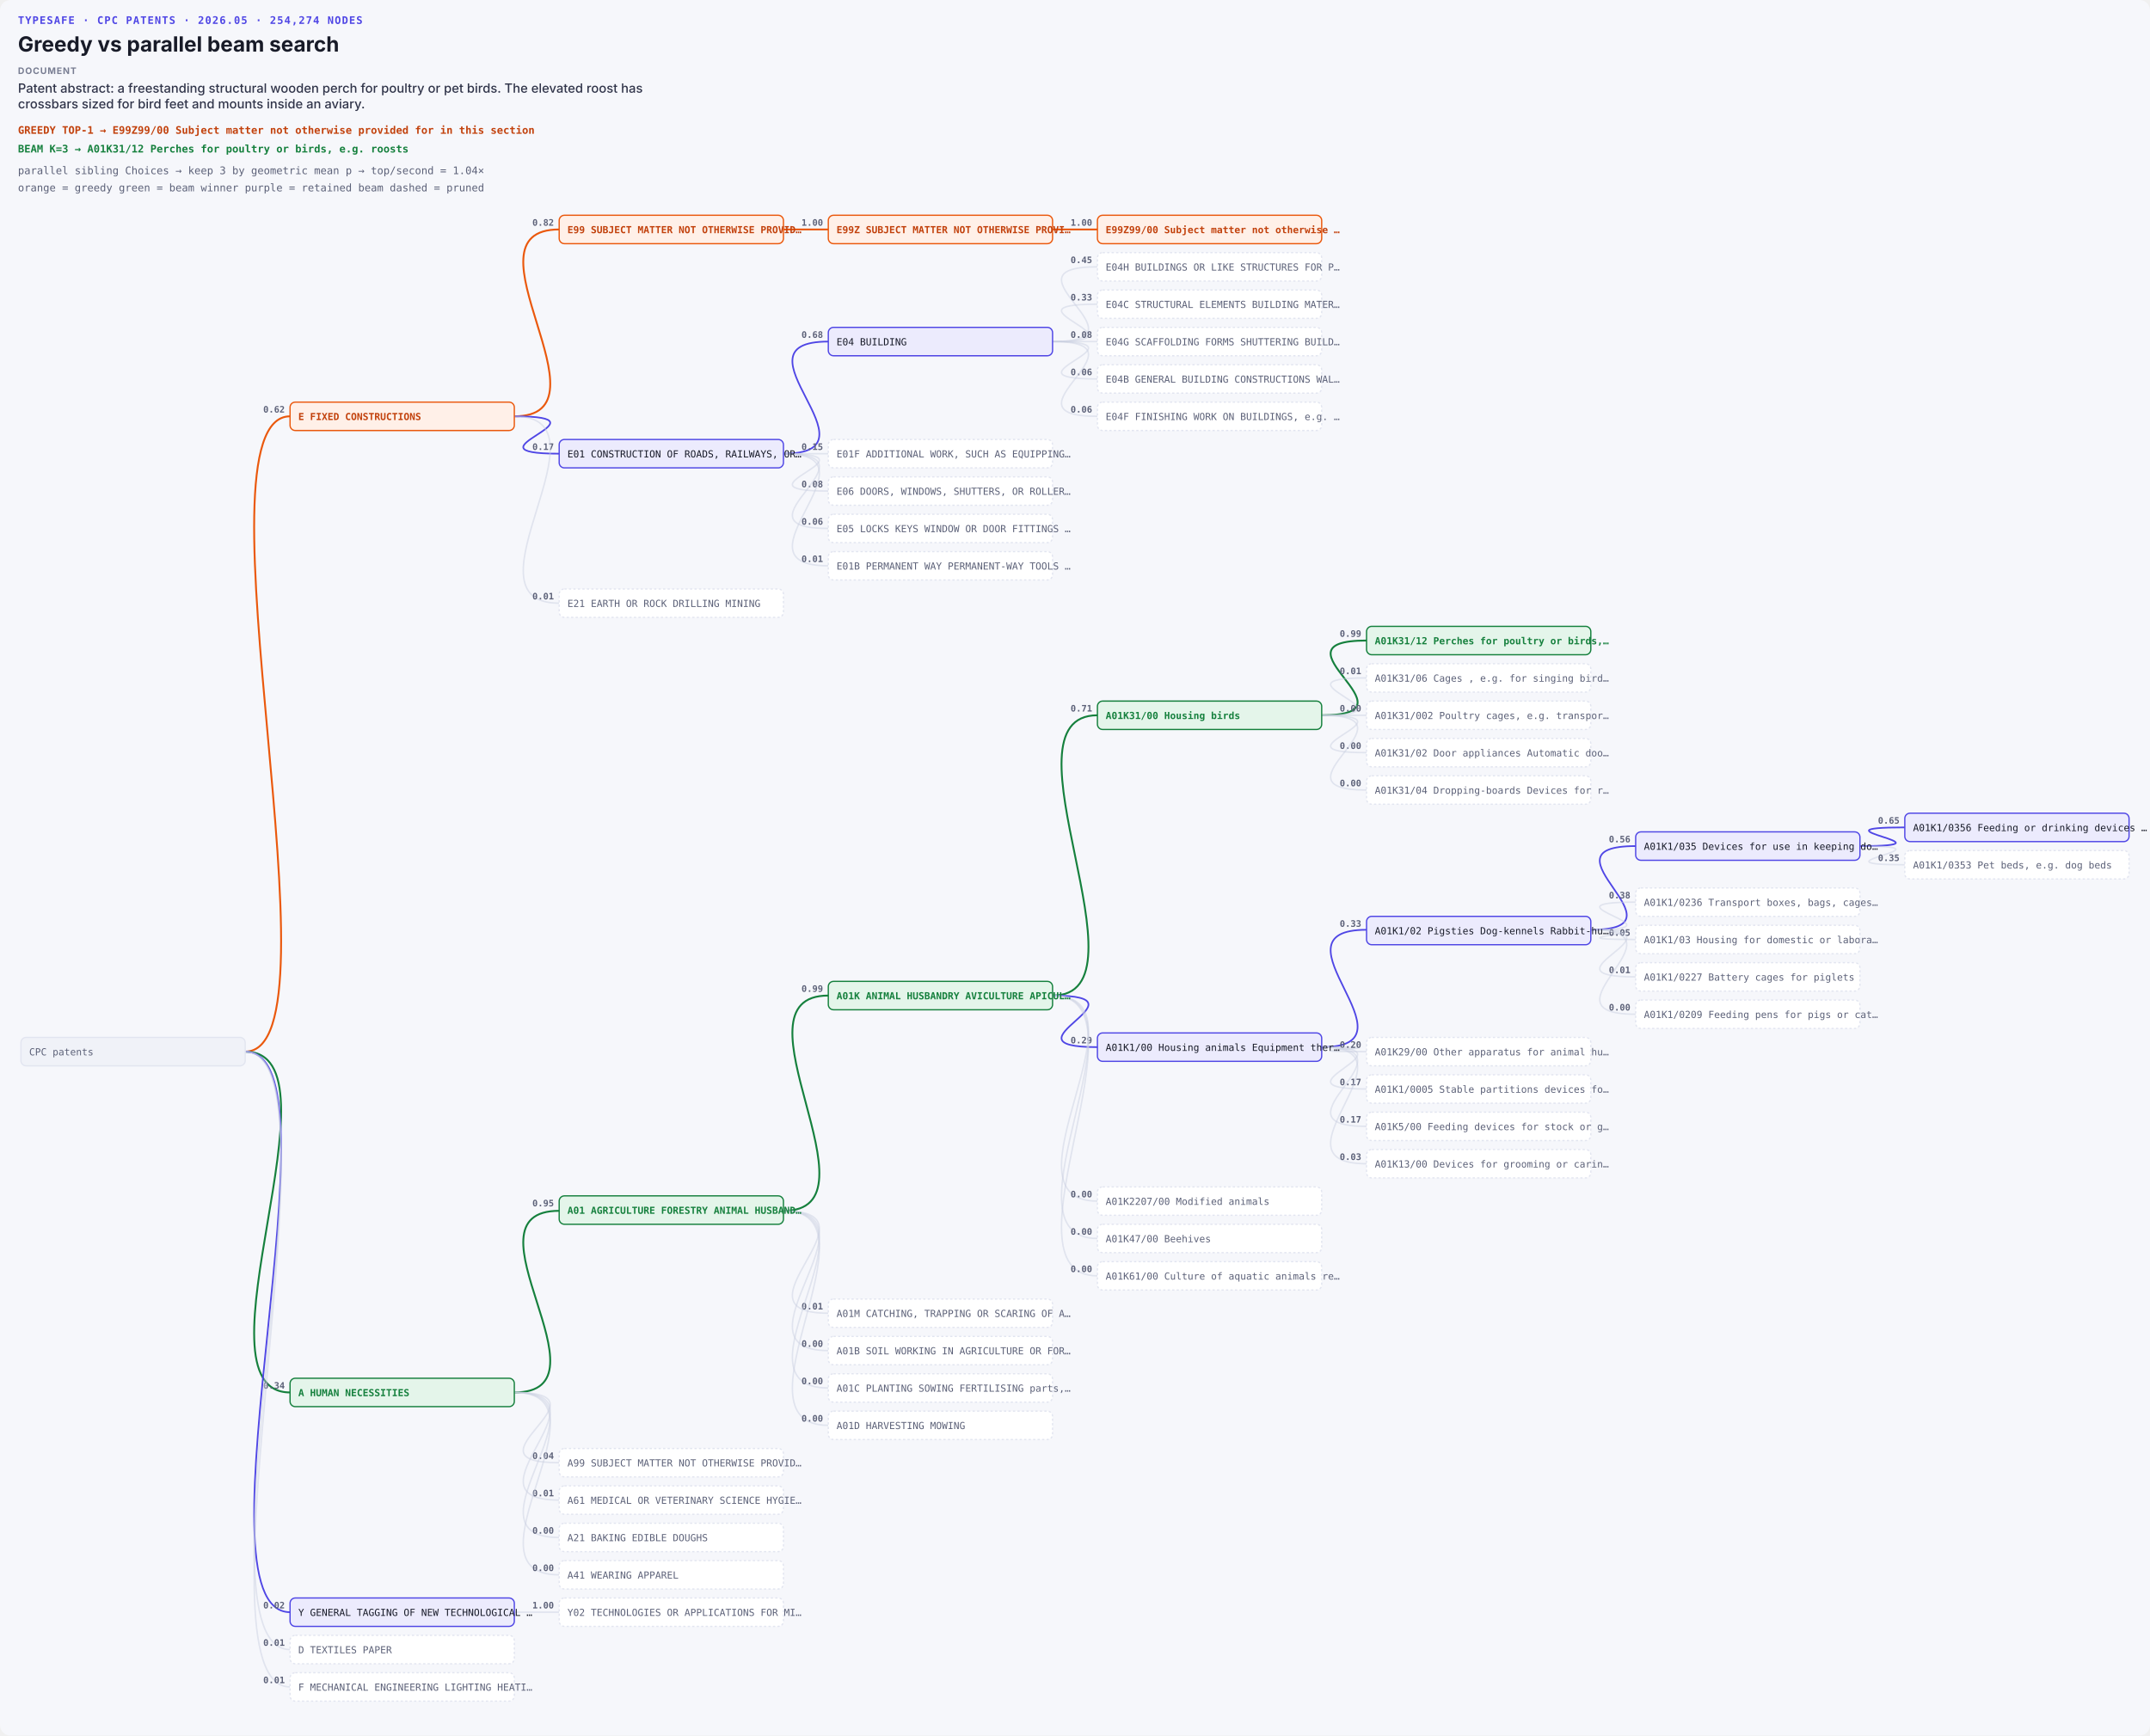
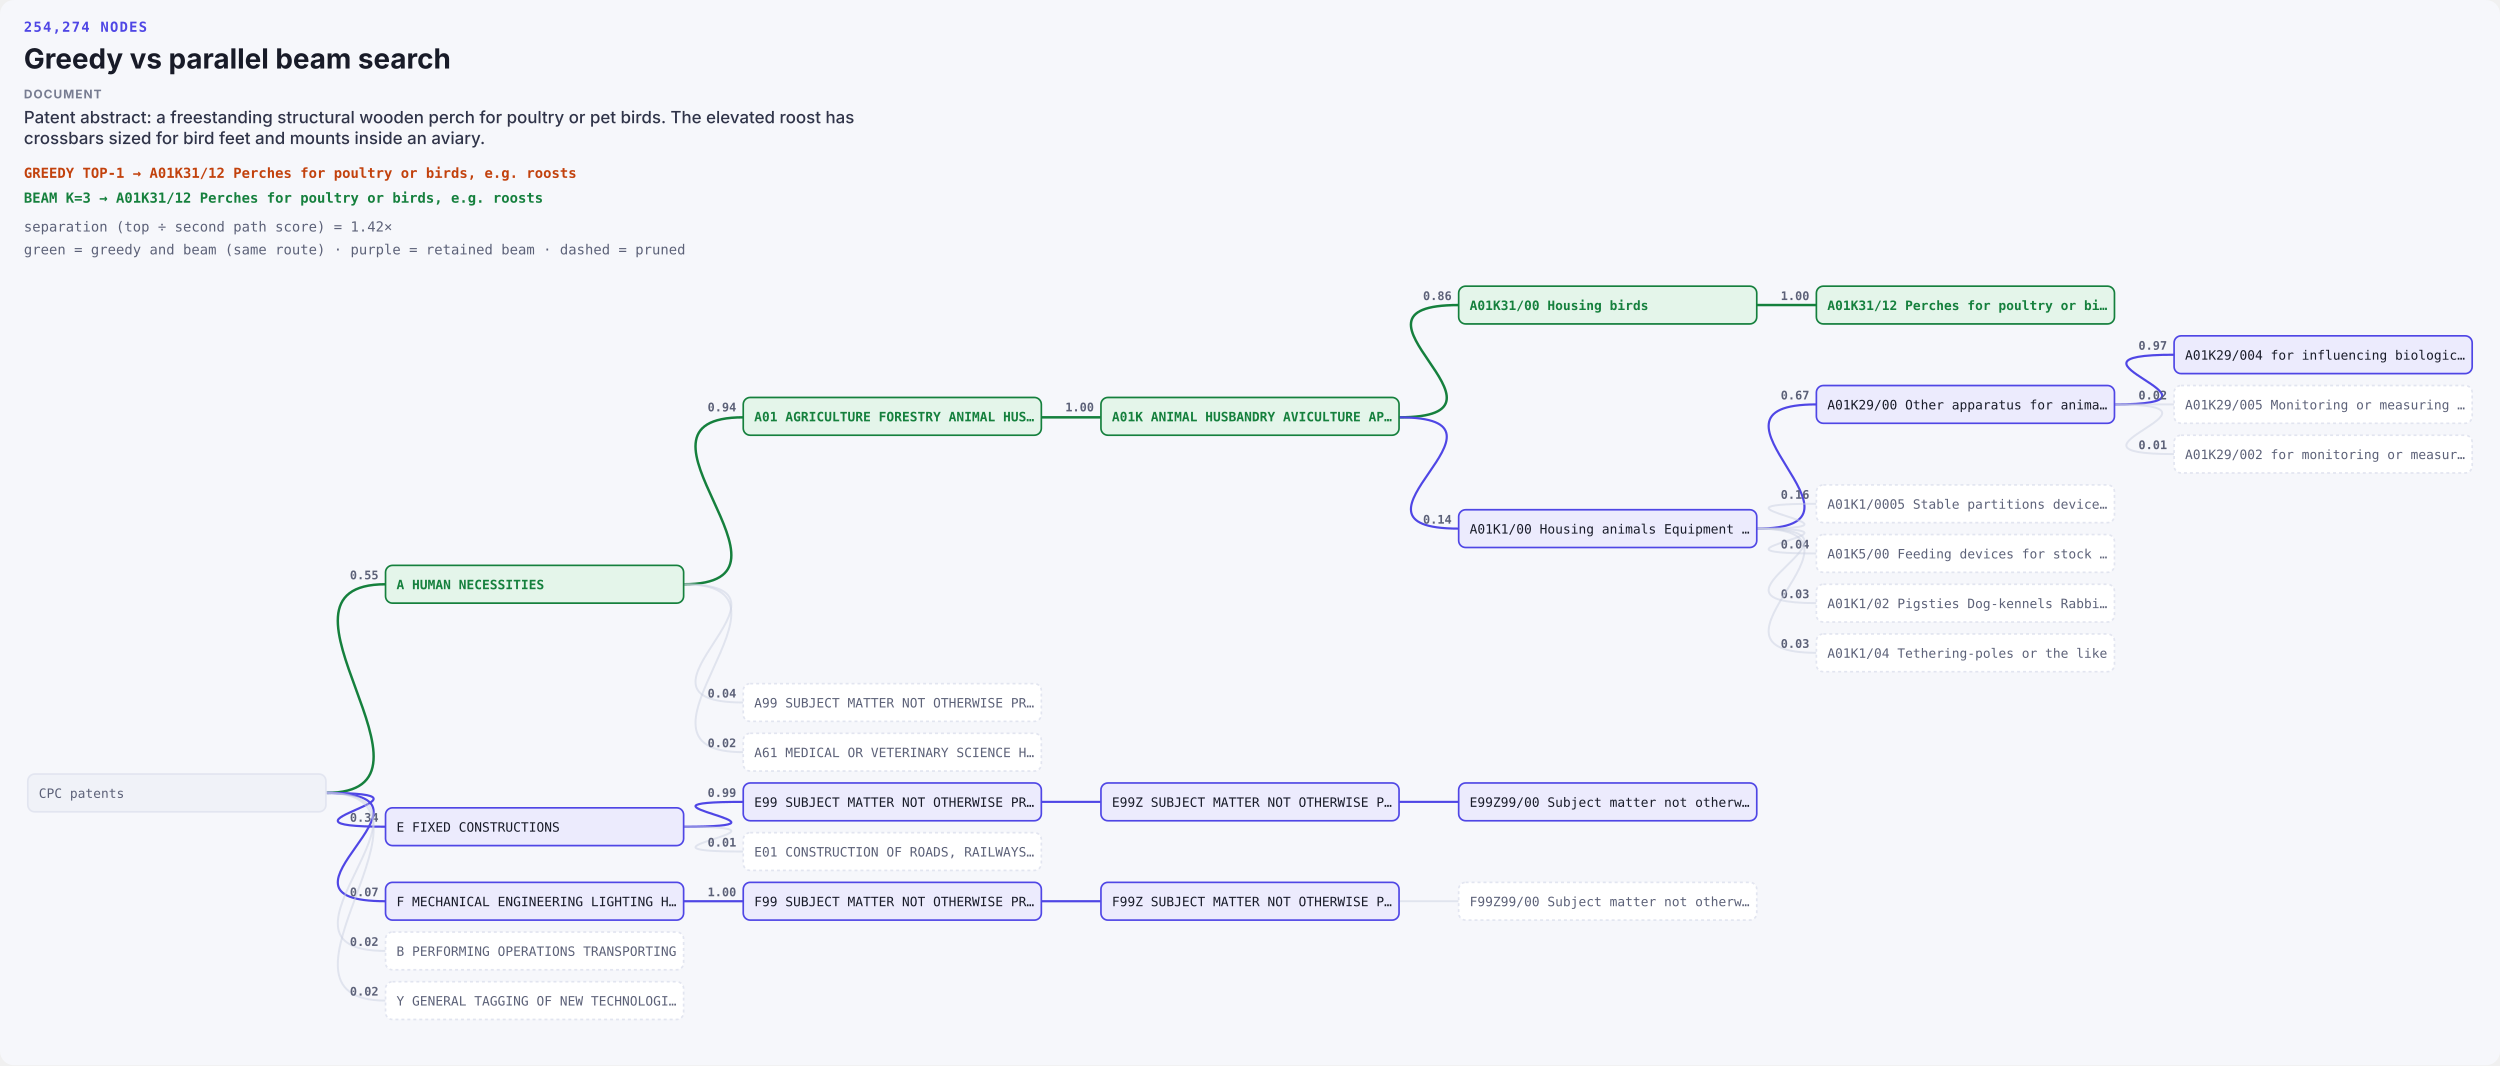
- <svg xmlns="http://www.w3.org/2000/svg" viewBox="0 0 2876 2322" width="2876" height="2322" aria-label="CPC patents taxonomy beam search">
+ <svg xmlns="http://www.w3.org/2000/svg" viewBox="0 0 2516 1072" width="2516" height="1072" aria-label="CPC patents taxonomy beam search">
  <style>
  .bg { fill:#f6f7fb }
  text { font-family:ui-monospace,"SF Mono",Menlo,Consolas,monospace }
  .eyebrow { font-size:14px; font-weight:700; letter-spacing:1.2px; fill:#4f46e5 }
  .title { font:700 28px system-ui,-apple-system,"Segoe UI",sans-serif; fill:#181b28 }
  .document-label { font:700 12px system-ui,-apple-system,"Segoe UI",sans-serif; letter-spacing:1px; fill:#777c91 }
  .document { font:500 17px system-ui,-apple-system,"Segoe UI",sans-serif; fill:#303449 }
  .copy { font-size:14px; fill:#5c6178 }
  .result { font-size:14px; font-weight:700 }
  .greedy-result { fill:#c2410c }
  .beam-result { fill:#15803d }
  .edge { fill:none; stroke:#c9cee0; stroke-width:2 }
  .edge.winner { stroke:#15803d; stroke-width:2.5 }
  .edge.greedy { stroke:#ea580c; stroke-width:2.5 }
  .edge.beam { stroke:#4f46e5; stroke-width:2.2 }
  .edge.alt { opacity:.48 }
  .prob { font-size:12px; font-weight:600; fill:#5c6178 }
  .node rect { stroke-width:1.7 }
  .node text { font-size:13px }
  .node.root rect { fill:#f0f2f8; stroke:#e2e5f0 }
  .node.root text { fill:#5c6178 }
  .node.winner rect { fill:#e4f5ea; stroke:#15803d }
  .node.winner text { fill:#15803d; font-weight:700 }
  .node.greedy rect { fill:#fff0e8; stroke:#ea580c }
  .node.greedy text { fill:#c2410c; font-weight:700 }
  .node.beam rect { fill:#ecebfd; stroke:#4f46e5 }
  .node.beam text { fill:#181b28 }
  .node.alt rect { fill:#fff; stroke:#e2e5f0; stroke-dasharray:3 3 }
  .node.alt text { fill:#5c6178 }
</style>
-   <rect class="bg" width="2876" height="2322" rx="14" />
-   <text class="eyebrow" x="24" y="32">TYPESAFE · CPC PATENTS · 2026.05 · 254,274 NODES</text>
+   <rect class="bg" width="2516" height="1072" rx="14" />
+   <text class="eyebrow" x="24" y="32">254,274 NODES</text>
  <text class="title" x="24" y="69">Greedy vs parallel beam search</text>
  <text class="document-label" x="24" y="99">DOCUMENT</text>
  <text class="document" x="24" y="124">Patent abstract: a freestanding structural wooden perch for poultry or pet birds. The elevated roost has</text>
  <text class="document" x="24" y="145">crossbars sized for bird feet and mounts inside an aviary.</text>
-   <text class="result greedy-result" x="24" y="179">GREEDY TOP-1 → E99Z99/00 Subject matter not otherwise provided for in this section</text>
+   <text class="result greedy-result" x="24" y="179">GREEDY TOP-1 → A01K31/12 Perches for poultry or birds, e.g. roosts</text>
  <text class="result beam-result" x="24" y="204">BEAM K=3 → A01K31/12 Perches for poultry or birds, e.g. roosts</text>
-   <text class="copy" x="24" y="233">parallel sibling Choices → keep 3 by geometric mean p → top/second = 1.04×</text>
-   <text class="copy" x="24" y="256">orange = greedy   green = beam winner   purple = retained beam   dashed = pruned</text>
-   <path class="edge greedy" d="M328,1407 C465,1407 251,557 388,557" />
-   <text class="prob" x="381" y="552" text-anchor="end">0.62</text>
-   <path class="edge greedy" d="M688,557 C825,557 611,307 748,307" />
-   <text class="prob" x="741" y="302" text-anchor="end">0.82</text>
-   <path class="edge greedy" d="M1048,307 C1185,307 971,307 1108,307" />
-   <text class="prob" x="1101" y="302" text-anchor="end">1.00</text>
-   <path class="edge greedy" d="M1408,307 C1545,307 1331,307 1468,307" />
-   <text class="prob" x="1461" y="302" text-anchor="end">1.00</text>
-   <path class="edge beam" d="M688,557 C825,557 611,607 748,607" />
-   <text class="prob" x="741" y="602" text-anchor="end">0.17</text>
-   <path class="edge beam" d="M1048,607 C1185,607 971,457 1108,457" />
-   <text class="prob" x="1101" y="452" text-anchor="end">0.68</text>
-   <path class="edge alt" d="M1408,457 C1545,457 1331,357 1468,357" />
-   <text class="prob" x="1461" y="352" text-anchor="end">0.45</text>
-   <path class="edge alt" d="M1408,457 C1545,457 1331,407 1468,407" />
-   <text class="prob" x="1461" y="402" text-anchor="end">0.33</text>
-   <path class="edge alt" d="M1408,457 C1545,457 1331,457 1468,457" />
-   <text class="prob" x="1461" y="452" text-anchor="end">0.08</text>
-   <path class="edge alt" d="M1408,457 C1545,457 1331,507 1468,507" />
-   <text class="prob" x="1461" y="502" text-anchor="end">0.06</text>
-   <path class="edge alt" d="M1408,457 C1545,457 1331,557 1468,557" />
-   <text class="prob" x="1461" y="552" text-anchor="end">0.06</text>
-   <path class="edge alt" d="M1048,607 C1185,607 971,607 1108,607" />
-   <text class="prob" x="1101" y="602" text-anchor="end">0.15</text>
-   <path class="edge alt" d="M1048,607 C1185,607 971,657 1108,657" />
-   <text class="prob" x="1101" y="652" text-anchor="end">0.08</text>
-   <path class="edge alt" d="M1048,607 C1185,607 971,707 1108,707" />
-   <text class="prob" x="1101" y="702" text-anchor="end">0.06</text>
-   <path class="edge alt" d="M1048,607 C1185,607 971,757 1108,757" />
-   <text class="prob" x="1101" y="752" text-anchor="end">0.01</text>
-   <path class="edge alt" d="M688,557 C825,557 611,807 748,807" />
-   <text class="prob" x="741" y="802" text-anchor="end">0.01</text>
-   <path class="edge winner" d="M328,1407 C465,1407 251,1863 388,1863" />
-   <text class="prob" x="381" y="1858" text-anchor="end">0.34</text>
-   <path class="edge winner" d="M688,1863 C825,1863 611,1620 748,1620" />
-   <text class="prob" x="741" y="1614" text-anchor="end">0.95</text>
-   <path class="edge winner" d="M1048,1620 C1185,1620 971,1332 1108,1332" />
-   <text class="prob" x="1101" y="1327" text-anchor="end">0.99</text>
-   <path class="edge winner" d="M1408,1332 C1545,1332 1331,957 1468,957" />
-   <text class="prob" x="1461" y="952" text-anchor="end">0.71</text>
-   <path class="edge winner" d="M1768,957 C1905,957 1691,857 1828,857" />
-   <text class="prob" x="1821" y="852" text-anchor="end">0.99</text>
-   <path class="edge alt" d="M1768,957 C1905,957 1691,907 1828,907" />
-   <text class="prob" x="1821" y="902" text-anchor="end">0.01</text>
-   <path class="edge alt" d="M1768,957 C1905,957 1691,957 1828,957" />
-   <text class="prob" x="1821" y="952" text-anchor="end">0.00</text>
-   <path class="edge alt" d="M1768,957 C1905,957 1691,1007 1828,1007" />
-   <text class="prob" x="1821" y="1002" text-anchor="end">0.00</text>
-   <path class="edge alt" d="M1768,957 C1905,957 1691,1057 1828,1057" />
-   <text class="prob" x="1821" y="1052" text-anchor="end">0.00</text>
-   <path class="edge beam" d="M1408,1332 C1545,1332 1331,1401 1468,1401" />
-   <text class="prob" x="1461" y="1396" text-anchor="end">0.29</text>
-   <path class="edge beam" d="M1768,1401 C1905,1401 1691,1244 1828,1244" />
-   <text class="prob" x="1821" y="1240" text-anchor="end">0.33</text>
-   <path class="edge beam" d="M2128,1244 C2265,1244 2051,1132 2188,1132" />
-   <text class="prob" x="2181" y="1127" text-anchor="end">0.56</text>
-   <path class="edge beam" d="M2488,1132 C2625,1132 2411,1107 2548,1107" />
-   <text class="prob" x="2541" y="1102" text-anchor="end">0.65</text>
-   <path class="edge alt" d="M2488,1132 C2625,1132 2411,1157 2548,1157" />
-   <text class="prob" x="2541" y="1152" text-anchor="end">0.35</text>
-   <path class="edge alt" d="M2128,1244 C2265,1244 2051,1207 2188,1207" />
-   <text class="prob" x="2181" y="1202" text-anchor="end">0.38</text>
-   <path class="edge alt" d="M2128,1244 C2265,1244 2051,1257 2188,1257" />
-   <text class="prob" x="2181" y="1252" text-anchor="end">0.05</text>
-   <path class="edge alt" d="M2128,1244 C2265,1244 2051,1307 2188,1307" />
-   <text class="prob" x="2181" y="1302" text-anchor="end">0.01</text>
-   <path class="edge alt" d="M2128,1244 C2265,1244 2051,1357 2188,1357" />
-   <text class="prob" x="2181" y="1352" text-anchor="end">0.00</text>
-   <path class="edge alt" d="M1768,1401 C1905,1401 1691,1407 1828,1407" />
-   <text class="prob" x="1821" y="1402" text-anchor="end">0.20</text>
-   <path class="edge alt" d="M1768,1401 C1905,1401 1691,1457 1828,1457" />
-   <text class="prob" x="1821" y="1452" text-anchor="end">0.17</text>
-   <path class="edge alt" d="M1768,1401 C1905,1401 1691,1507 1828,1507" />
-   <text class="prob" x="1821" y="1502" text-anchor="end">0.17</text>
-   <path class="edge alt" d="M1768,1401 C1905,1401 1691,1557 1828,1557" />
-   <text class="prob" x="1821" y="1552" text-anchor="end">0.03</text>
-   <path class="edge alt" d="M1408,1332 C1545,1332 1331,1607 1468,1607" />
-   <text class="prob" x="1461" y="1602" text-anchor="end">0.00</text>
-   <path class="edge alt" d="M1408,1332 C1545,1332 1331,1657 1468,1657" />
-   <text class="prob" x="1461" y="1652" text-anchor="end">0.00</text>
-   <path class="edge alt" d="M1408,1332 C1545,1332 1331,1707 1468,1707" />
-   <text class="prob" x="1461" y="1702" text-anchor="end">0.00</text>
-   <path class="edge alt" d="M1048,1620 C1185,1620 971,1757 1108,1757" />
-   <text class="prob" x="1101" y="1752" text-anchor="end">0.01</text>
-   <path class="edge alt" d="M1048,1620 C1185,1620 971,1807 1108,1807" />
-   <text class="prob" x="1101" y="1802" text-anchor="end">0.00</text>
-   <path class="edge alt" d="M1048,1620 C1185,1620 971,1857 1108,1857" />
-   <text class="prob" x="1101" y="1852" text-anchor="end">0.00</text>
-   <path class="edge alt" d="M1048,1620 C1185,1620 971,1907 1108,1907" />
-   <text class="prob" x="1101" y="1902" text-anchor="end">0.00</text>
-   <path class="edge alt" d="M688,1863 C825,1863 611,1957 748,1957" />
-   <text class="prob" x="741" y="1952" text-anchor="end">0.04</text>
-   <path class="edge alt" d="M688,1863 C825,1863 611,2007 748,2007" />
-   <text class="prob" x="741" y="2002" text-anchor="end">0.01</text>
-   <path class="edge alt" d="M688,1863 C825,1863 611,2057 748,2057" />
-   <text class="prob" x="741" y="2052" text-anchor="end">0.00</text>
-   <path class="edge alt" d="M688,1863 C825,1863 611,2107 748,2107" />
-   <text class="prob" x="741" y="2102" text-anchor="end">0.00</text>
-   <path class="edge beam" d="M328,1407 C465,1407 251,2157 388,2157" />
-   <text class="prob" x="381" y="2152" text-anchor="end">0.02</text>
-   <path class="edge alt" d="M688,2157 C825,2157 611,2157 748,2157" />
-   <text class="prob" x="741" y="2152" text-anchor="end">1.00</text>
-   <path class="edge alt" d="M328,1407 C465,1407 251,2207 388,2207" />
-   <text class="prob" x="381" y="2202" text-anchor="end">0.01</text>
-   <path class="edge alt" d="M328,1407 C465,1407 251,2257 388,2257" />
-   <text class="prob" x="381" y="2252" text-anchor="end">0.01</text>
-   <g class="node greedy">
+   <text class="copy" x="24" y="233">separation (top ÷ second path score) = 1.42×</text>
+   <text class="copy" x="24" y="256">green = greedy and beam (same route) · purple = retained beam · dashed = pruned</text>
+   <path class="edge winner" d="M328,798 C465,798 251,588 388,588" />
+   <text class="prob" x="381" y="583" text-anchor="end">0.55</text>
+   <path class="edge winner" d="M688,588 C825,588 611,420 748,420" />
+   <text class="prob" x="741" y="414" text-anchor="end">0.94</text>
+   <path class="edge winner" d="M1048,420 C1185,420 971,420 1108,420" />
+   <text class="prob" x="1101" y="414" text-anchor="end">1.00</text>
+   <path class="edge winner" d="M1408,420 C1545,420 1331,307 1468,307" />
+   <text class="prob" x="1461" y="302" text-anchor="end">0.86</text>
+   <path class="edge winner" d="M1768,307 C1905,307 1691,307 1828,307" />
+   <text class="prob" x="1821" y="302" text-anchor="end">1.00</text>
+   <path class="edge beam" d="M1408,420 C1545,420 1331,532 1468,532" />
+   <text class="prob" x="1461" y="527" text-anchor="end">0.14</text>
+   <path class="edge beam" d="M1768,532 C1905,532 1691,407 1828,407" />
+   <text class="prob" x="1821" y="402" text-anchor="end">0.67</text>
+   <path class="edge beam" d="M2128,407 C2265,407 2051,357 2188,357" />
+   <text class="prob" x="2181" y="352" text-anchor="end">0.97</text>
+   <path class="edge alt" d="M2128,407 C2265,407 2051,407 2188,407" />
+   <text class="prob" x="2181" y="402" text-anchor="end">0.02</text>
+   <path class="edge alt" d="M2128,407 C2265,407 2051,457 2188,457" />
+   <text class="prob" x="2181" y="452" text-anchor="end">0.01</text>
+   <path class="edge alt" d="M1768,532 C1905,532 1691,507 1828,507" />
+   <text class="prob" x="1821" y="502" text-anchor="end">0.16</text>
+   <path class="edge alt" d="M1768,532 C1905,532 1691,557 1828,557" />
+   <text class="prob" x="1821" y="552" text-anchor="end">0.04</text>
+   <path class="edge alt" d="M1768,532 C1905,532 1691,607 1828,607" />
+   <text class="prob" x="1821" y="602" text-anchor="end">0.03</text>
+   <path class="edge alt" d="M1768,532 C1905,532 1691,657 1828,657" />
+   <text class="prob" x="1821" y="652" text-anchor="end">0.03</text>
+   <path class="edge alt" d="M688,588 C825,588 611,707 748,707" />
+   <text class="prob" x="741" y="702" text-anchor="end">0.04</text>
+   <path class="edge alt" d="M688,588 C825,588 611,757 748,757" />
+   <text class="prob" x="741" y="752" text-anchor="end">0.02</text>
+   <path class="edge beam" d="M328,798 C465,798 251,832 388,832" />
+   <text class="prob" x="381" y="827" text-anchor="end">0.34</text>
+   <path class="edge beam" d="M688,832 C825,832 611,807 748,807" />
+   <text class="prob" x="741" y="802" text-anchor="end">0.99</text>
+   <path class="edge beam" d="M1048,807 C1185,807 971,807 1108,807" />
+   <path class="edge beam" d="M1408,807 C1545,807 1331,807 1468,807" />
+   <path class="edge alt" d="M688,832 C825,832 611,857 748,857" />
+   <text class="prob" x="741" y="852" text-anchor="end">0.01</text>
+   <path class="edge beam" d="M328,798 C465,798 251,907 388,907" />
+   <text class="prob" x="381" y="902" text-anchor="end">0.07</text>
+   <path class="edge beam" d="M688,907 C825,907 611,907 748,907" />
+   <text class="prob" x="741" y="902" text-anchor="end">1.00</text>
+   <path class="edge beam" d="M1048,907 C1185,907 971,907 1108,907" />
+   <path class="edge alt" d="M1408,907 C1545,907 1331,907 1468,907" />
+   <path class="edge alt" d="M328,798 C465,798 251,957 388,957" />
+   <text class="prob" x="381" y="952" text-anchor="end">0.02</text>
+   <path class="edge alt" d="M328,798 C465,798 251,1007 388,1007" />
+   <text class="prob" x="381" y="1002" text-anchor="end">0.02</text>
+   <g class="node winner">
+     <rect x="1828" y="288" width="300" height="38" rx="7" />
+     <text x="1839" y="312">A01K31/12 Perches for poultry or bi…</text>
+   </g>
+   <g class="node winner">
    <rect x="1468" y="288" width="300" height="38" rx="7" />
-     <text x="1479" y="312">E99Z99/00 Subject matter not otherwise …</text>
-   </g>
-   <g class="node greedy">
-     <rect x="1108" y="288" width="300" height="38" rx="7" />
-     <text x="1119" y="312">E99Z SUBJECT MATTER NOT OTHERWISE PROVI…</text>
-   </g>
-   <g class="node greedy">
-     <rect x="748" y="288" width="300" height="38" rx="7" />
-     <text x="759" y="312">E99 SUBJECT MATTER NOT OTHERWISE PROVID…</text>
-   </g>
-   <g class="node alt">
-     <rect x="1468" y="338" width="300" height="38" rx="7" />
-     <text x="1479" y="362">E04H BUILDINGS OR LIKE STRUCTURES FOR P…</text>
-   </g>
-   <g class="node alt">
-     <rect x="1468" y="388" width="300" height="38" rx="7" />
-     <text x="1479" y="412">E04C STRUCTURAL ELEMENTS BUILDING MATER…</text>
-   </g>
-   <g class="node alt">
-     <rect x="1468" y="438" width="300" height="38" rx="7" />
-     <text x="1479" y="462">E04G SCAFFOLDING FORMS SHUTTERING BUILD…</text>
-   </g>
-   <g class="node alt">
-     <rect x="1468" y="488" width="300" height="38" rx="7" />
-     <text x="1479" y="512">E04B GENERAL BUILDING CONSTRUCTIONS WAL…</text>
-   </g>
-   <g class="node alt">
-     <rect x="1468" y="538" width="300" height="38" rx="7" />
-     <text x="1479" y="562">E04F FINISHING WORK ON BUILDINGS, e.g. …</text>
-   </g>
-   <g class="node beam">
-     <rect x="1108" y="438" width="300" height="38" rx="7" />
-     <text x="1119" y="462">E04 BUILDING</text>
-   </g>
-   <g class="node alt">
-     <rect x="1108" y="588" width="300" height="38" rx="7" />
-     <text x="1119" y="612">E01F ADDITIONAL WORK, SUCH AS EQUIPPING…</text>
-   </g>
-   <g class="node alt">
-     <rect x="1108" y="638" width="300" height="38" rx="7" />
-     <text x="1119" y="662">E06 DOORS, WINDOWS, SHUTTERS, OR ROLLER…</text>
-   </g>
-   <g class="node alt">
-     <rect x="1108" y="688" width="300" height="38" rx="7" />
-     <text x="1119" y="712">E05 LOCKS KEYS WINDOW OR DOOR FITTINGS …</text>
-   </g>
-   <g class="node alt">
-     <rect x="1108" y="738" width="300" height="38" rx="7" />
-     <text x="1119" y="762">E01B PERMANENT WAY PERMANENT-WAY TOOLS …</text>
-   </g>
-   <g class="node beam">
-     <rect x="748" y="588" width="300" height="38" rx="7" />
-     <text x="759" y="612">E01 CONSTRUCTION OF ROADS, RAILWAYS, OR…</text>
-   </g>
-   <g class="node alt">
+     <text x="1479" y="312">A01K31/00 Housing birds</text>
+   </g>
+   <g class="node beam">
+     <rect x="2188" y="338" width="300" height="38" rx="7" />
+     <text x="2199" y="362">A01K29/004 for influencing biologic…</text>
+   </g>
+   <g class="node alt">
+     <rect x="2188" y="388" width="300" height="38" rx="7" />
+     <text x="2199" y="412">A01K29/005 Monitoring or measuring …</text>
+   </g>
+   <g class="node alt">
+     <rect x="2188" y="438" width="300" height="38" rx="7" />
+     <text x="2199" y="462">A01K29/002 for monitoring or measur…</text>
+   </g>
+   <g class="node beam">
+     <rect x="1828" y="388" width="300" height="38" rx="7" />
+     <text x="1839" y="412">A01K29/00 Other apparatus for anima…</text>
+   </g>
+   <g class="node alt">
+     <rect x="1828" y="488" width="300" height="38" rx="7" />
+     <text x="1839" y="512">A01K1/0005 Stable partitions device…</text>
+   </g>
+   <g class="node alt">
+     <rect x="1828" y="538" width="300" height="38" rx="7" />
+     <text x="1839" y="562">A01K5/00 Feeding devices for stock …</text>
+   </g>
+   <g class="node alt">
+     <rect x="1828" y="588" width="300" height="38" rx="7" />
+     <text x="1839" y="612">A01K1/02 Pigsties Dog-kennels Rabbi…</text>
+   </g>
+   <g class="node alt">
+     <rect x="1828" y="638" width="300" height="38" rx="7" />
+     <text x="1839" y="662">A01K1/04 Tethering-poles or the like</text>
+   </g>
+   <g class="node beam">
+     <rect x="1468" y="513" width="300" height="38" rx="7" />
+     <text x="1479" y="537">A01K1/00 Housing animals Equipment …</text>
+   </g>
+   <g class="node winner">
+     <rect x="1108" y="400" width="300" height="38" rx="7" />
+     <text x="1119" y="424">A01K ANIMAL HUSBANDRY AVICULTURE AP…</text>
+   </g>
+   <g class="node winner">
+     <rect x="748" y="400" width="300" height="38" rx="7" />
+     <text x="759" y="424">A01 AGRICULTURE FORESTRY ANIMAL HUS…</text>
+   </g>
+   <g class="node alt">
+     <rect x="748" y="688" width="300" height="38" rx="7" />
+     <text x="759" y="712">A99 SUBJECT MATTER NOT OTHERWISE PR…</text>
+   </g>
+   <g class="node alt">
+     <rect x="748" y="738" width="300" height="38" rx="7" />
+     <text x="759" y="762">A61 MEDICAL OR VETERINARY SCIENCE H…</text>
+   </g>
+   <g class="node winner">
+     <rect x="388" y="569" width="300" height="38" rx="7" />
+     <text x="399" y="593">A HUMAN NECESSITIES</text>
+   </g>
+   <g class="node beam">
+     <rect x="1468" y="788" width="300" height="38" rx="7" />
+     <text x="1479" y="812">E99Z99/00 Subject matter not otherw…</text>
+   </g>
+   <g class="node beam">
+     <rect x="1108" y="788" width="300" height="38" rx="7" />
+     <text x="1119" y="812">E99Z SUBJECT MATTER NOT OTHERWISE P…</text>
+   </g>
+   <g class="node beam">
    <rect x="748" y="788" width="300" height="38" rx="7" />
-     <text x="759" y="812">E21 EARTH OR ROCK DRILLING MINING</text>
-   </g>
-   <g class="node greedy">
-     <rect x="388" y="538" width="300" height="38" rx="7" />
-     <text x="399" y="562">E FIXED CONSTRUCTIONS</text>
-   </g>
-   <g class="node winner">
-     <rect x="1828" y="838" width="300" height="38" rx="7" />
-     <text x="1839" y="862">A01K31/12 Perches for poultry or birds,…</text>
-   </g>
-   <g class="node alt">
-     <rect x="1828" y="888" width="300" height="38" rx="7" />
-     <text x="1839" y="912">A01K31/06 Cages , e.g. for singing bird…</text>
-   </g>
-   <g class="node alt">
-     <rect x="1828" y="938" width="300" height="38" rx="7" />
-     <text x="1839" y="962">A01K31/002 Poultry cages, e.g. transpor…</text>
-   </g>
-   <g class="node alt">
-     <rect x="1828" y="988" width="300" height="38" rx="7" />
-     <text x="1839" y="1012">A01K31/02 Door appliances Automatic doo…</text>
-   </g>
-   <g class="node alt">
-     <rect x="1828" y="1038" width="300" height="38" rx="7" />
-     <text x="1839" y="1062">A01K31/04 Dropping-boards Devices for r…</text>
-   </g>
-   <g class="node winner">
-     <rect x="1468" y="938" width="300" height="38" rx="7" />
-     <text x="1479" y="962">A01K31/00 Housing birds</text>
-   </g>
-   <g class="node beam">
-     <rect x="2548" y="1088" width="300" height="38" rx="7" />
-     <text x="2559" y="1112">A01K1/0356 Feeding or drinking devices …</text>
-   </g>
-   <g class="node alt">
-     <rect x="2548" y="1138" width="300" height="38" rx="7" />
-     <text x="2559" y="1162">A01K1/0353 Pet beds, e.g. dog beds</text>
-   </g>
-   <g class="node beam">
-     <rect x="2188" y="1113" width="300" height="38" rx="7" />
-     <text x="2199" y="1137">A01K1/035 Devices for use in keeping do…</text>
-   </g>
-   <g class="node alt">
-     <rect x="2188" y="1188" width="300" height="38" rx="7" />
-     <text x="2199" y="1212">A01K1/0236 Transport boxes, bags, cages…</text>
-   </g>
-   <g class="node alt">
-     <rect x="2188" y="1238" width="300" height="38" rx="7" />
-     <text x="2199" y="1262">A01K1/03 Housing for domestic or labora…</text>
-   </g>
-   <g class="node alt">
-     <rect x="2188" y="1288" width="300" height="38" rx="7" />
-     <text x="2199" y="1312">A01K1/0227 Battery cages for piglets</text>
-   </g>
-   <g class="node alt">
-     <rect x="2188" y="1338" width="300" height="38" rx="7" />
-     <text x="2199" y="1362">A01K1/0209 Feeding pens for pigs or cat…</text>
-   </g>
-   <g class="node beam">
-     <rect x="1828" y="1226" width="300" height="38" rx="7" />
-     <text x="1839" y="1250">A01K1/02 Pigsties Dog-kennels Rabbit-hu…</text>
-   </g>
-   <g class="node alt">
-     <rect x="1828" y="1388" width="300" height="38" rx="7" />
-     <text x="1839" y="1412">A01K29/00 Other apparatus for animal hu…</text>
-   </g>
-   <g class="node alt">
-     <rect x="1828" y="1438" width="300" height="38" rx="7" />
-     <text x="1839" y="1462">A01K1/0005 Stable partitions devices fo…</text>
-   </g>
-   <g class="node alt">
-     <rect x="1828" y="1488" width="300" height="38" rx="7" />
-     <text x="1839" y="1512">A01K5/00 Feeding devices for stock or g…</text>
-   </g>
-   <g class="node alt">
-     <rect x="1828" y="1538" width="300" height="38" rx="7" />
-     <text x="1839" y="1562">A01K13/00 Devices for grooming or carin…</text>
-   </g>
-   <g class="node beam">
-     <rect x="1468" y="1382" width="300" height="38" rx="7" />
-     <text x="1479" y="1406">A01K1/00 Housing animals Equipment ther…</text>
-   </g>
-   <g class="node alt">
-     <rect x="1468" y="1588" width="300" height="38" rx="7" />
-     <text x="1479" y="1612">A01K2207/00 Modified animals</text>
-   </g>
-   <g class="node alt">
-     <rect x="1468" y="1638" width="300" height="38" rx="7" />
-     <text x="1479" y="1662">A01K47/00 Beehives</text>
-   </g>
-   <g class="node alt">
-     <rect x="1468" y="1688" width="300" height="38" rx="7" />
-     <text x="1479" y="1712">A01K61/00 Culture of aquatic animals re…</text>
-   </g>
-   <g class="node winner">
-     <rect x="1108" y="1313" width="300" height="38" rx="7" />
-     <text x="1119" y="1337">A01K ANIMAL HUSBANDRY AVICULTURE APICUL…</text>
-   </g>
-   <g class="node alt">
-     <rect x="1108" y="1738" width="300" height="38" rx="7" />
-     <text x="1119" y="1762">A01M CATCHING, TRAPPING OR SCARING OF A…</text>
-   </g>
-   <g class="node alt">
-     <rect x="1108" y="1788" width="300" height="38" rx="7" />
-     <text x="1119" y="1812">A01B SOIL WORKING IN AGRICULTURE OR FOR…</text>
-   </g>
-   <g class="node alt">
-     <rect x="1108" y="1838" width="300" height="38" rx="7" />
-     <text x="1119" y="1862">A01C PLANTING SOWING FERTILISING parts,…</text>
-   </g>
-   <g class="node alt">
-     <rect x="1108" y="1888" width="300" height="38" rx="7" />
-     <text x="1119" y="1912">A01D HARVESTING MOWING</text>
-   </g>
-   <g class="node winner">
-     <rect x="748" y="1600" width="300" height="38" rx="7" />
-     <text x="759" y="1624">A01 AGRICULTURE FORESTRY ANIMAL HUSBAND…</text>
-   </g>
-   <g class="node alt">
-     <rect x="748" y="1938" width="300" height="38" rx="7" />
-     <text x="759" y="1962">A99 SUBJECT MATTER NOT OTHERWISE PROVID…</text>
-   </g>
-   <g class="node alt">
-     <rect x="748" y="1988" width="300" height="38" rx="7" />
-     <text x="759" y="2012">A61 MEDICAL OR VETERINARY SCIENCE HYGIE…</text>
-   </g>
-   <g class="node alt">
-     <rect x="748" y="2038" width="300" height="38" rx="7" />
-     <text x="759" y="2062">A21 BAKING EDIBLE DOUGHS</text>
-   </g>
-   <g class="node alt">
-     <rect x="748" y="2088" width="300" height="38" rx="7" />
-     <text x="759" y="2112">A41 WEARING APPAREL</text>
-   </g>
-   <g class="node winner">
-     <rect x="388" y="1844" width="300" height="38" rx="7" />
-     <text x="399" y="1868">A HUMAN NECESSITIES</text>
-   </g>
-   <g class="node alt">
-     <rect x="748" y="2138" width="300" height="38" rx="7" />
-     <text x="759" y="2162">Y02 TECHNOLOGIES OR APPLICATIONS FOR MI…</text>
-   </g>
-   <g class="node beam">
-     <rect x="388" y="2138" width="300" height="38" rx="7" />
-     <text x="399" y="2162">Y GENERAL TAGGING OF NEW TECHNOLOGICAL …</text>
-   </g>
-   <g class="node alt">
-     <rect x="388" y="2188" width="300" height="38" rx="7" />
-     <text x="399" y="2212">D TEXTILES PAPER</text>
-   </g>
-   <g class="node alt">
-     <rect x="388" y="2238" width="300" height="38" rx="7" />
-     <text x="399" y="2262">F MECHANICAL ENGINEERING LIGHTING HEATI…</text>
+     <text x="759" y="812">E99 SUBJECT MATTER NOT OTHERWISE PR…</text>
+   </g>
+   <g class="node alt">
+     <rect x="748" y="838" width="300" height="38" rx="7" />
+     <text x="759" y="862">E01 CONSTRUCTION OF ROADS, RAILWAYS…</text>
+   </g>
+   <g class="node beam">
+     <rect x="388" y="813" width="300" height="38" rx="7" />
+     <text x="399" y="837">E FIXED CONSTRUCTIONS</text>
+   </g>
+   <g class="node alt">
+     <rect x="1468" y="888" width="300" height="38" rx="7" />
+     <text x="1479" y="912">F99Z99/00 Subject matter not otherw…</text>
+   </g>
+   <g class="node beam">
+     <rect x="1108" y="888" width="300" height="38" rx="7" />
+     <text x="1119" y="912">F99Z SUBJECT MATTER NOT OTHERWISE P…</text>
+   </g>
+   <g class="node beam">
+     <rect x="748" y="888" width="300" height="38" rx="7" />
+     <text x="759" y="912">F99 SUBJECT MATTER NOT OTHERWISE PR…</text>
+   </g>
+   <g class="node beam">
+     <rect x="388" y="888" width="300" height="38" rx="7" />
+     <text x="399" y="912">F MECHANICAL ENGINEERING LIGHTING H…</text>
+   </g>
+   <g class="node alt">
+     <rect x="388" y="938" width="300" height="38" rx="7" />
+     <text x="399" y="962">B PERFORMING OPERATIONS TRANSPORTING</text>
+   </g>
+   <g class="node alt">
+     <rect x="388" y="988" width="300" height="38" rx="7" />
+     <text x="399" y="1012">Y GENERAL TAGGING OF NEW TECHNOLOGI…</text>
  </g>
  <g class="node root">
-     <rect x="28" y="1388" width="300" height="38" rx="7" />
-     <text x="39" y="1412">CPC patents</text>
+     <rect x="28" y="779" width="300" height="38" rx="7" />
+     <text x="39" y="803">CPC patents</text>
  </g>
</svg>
